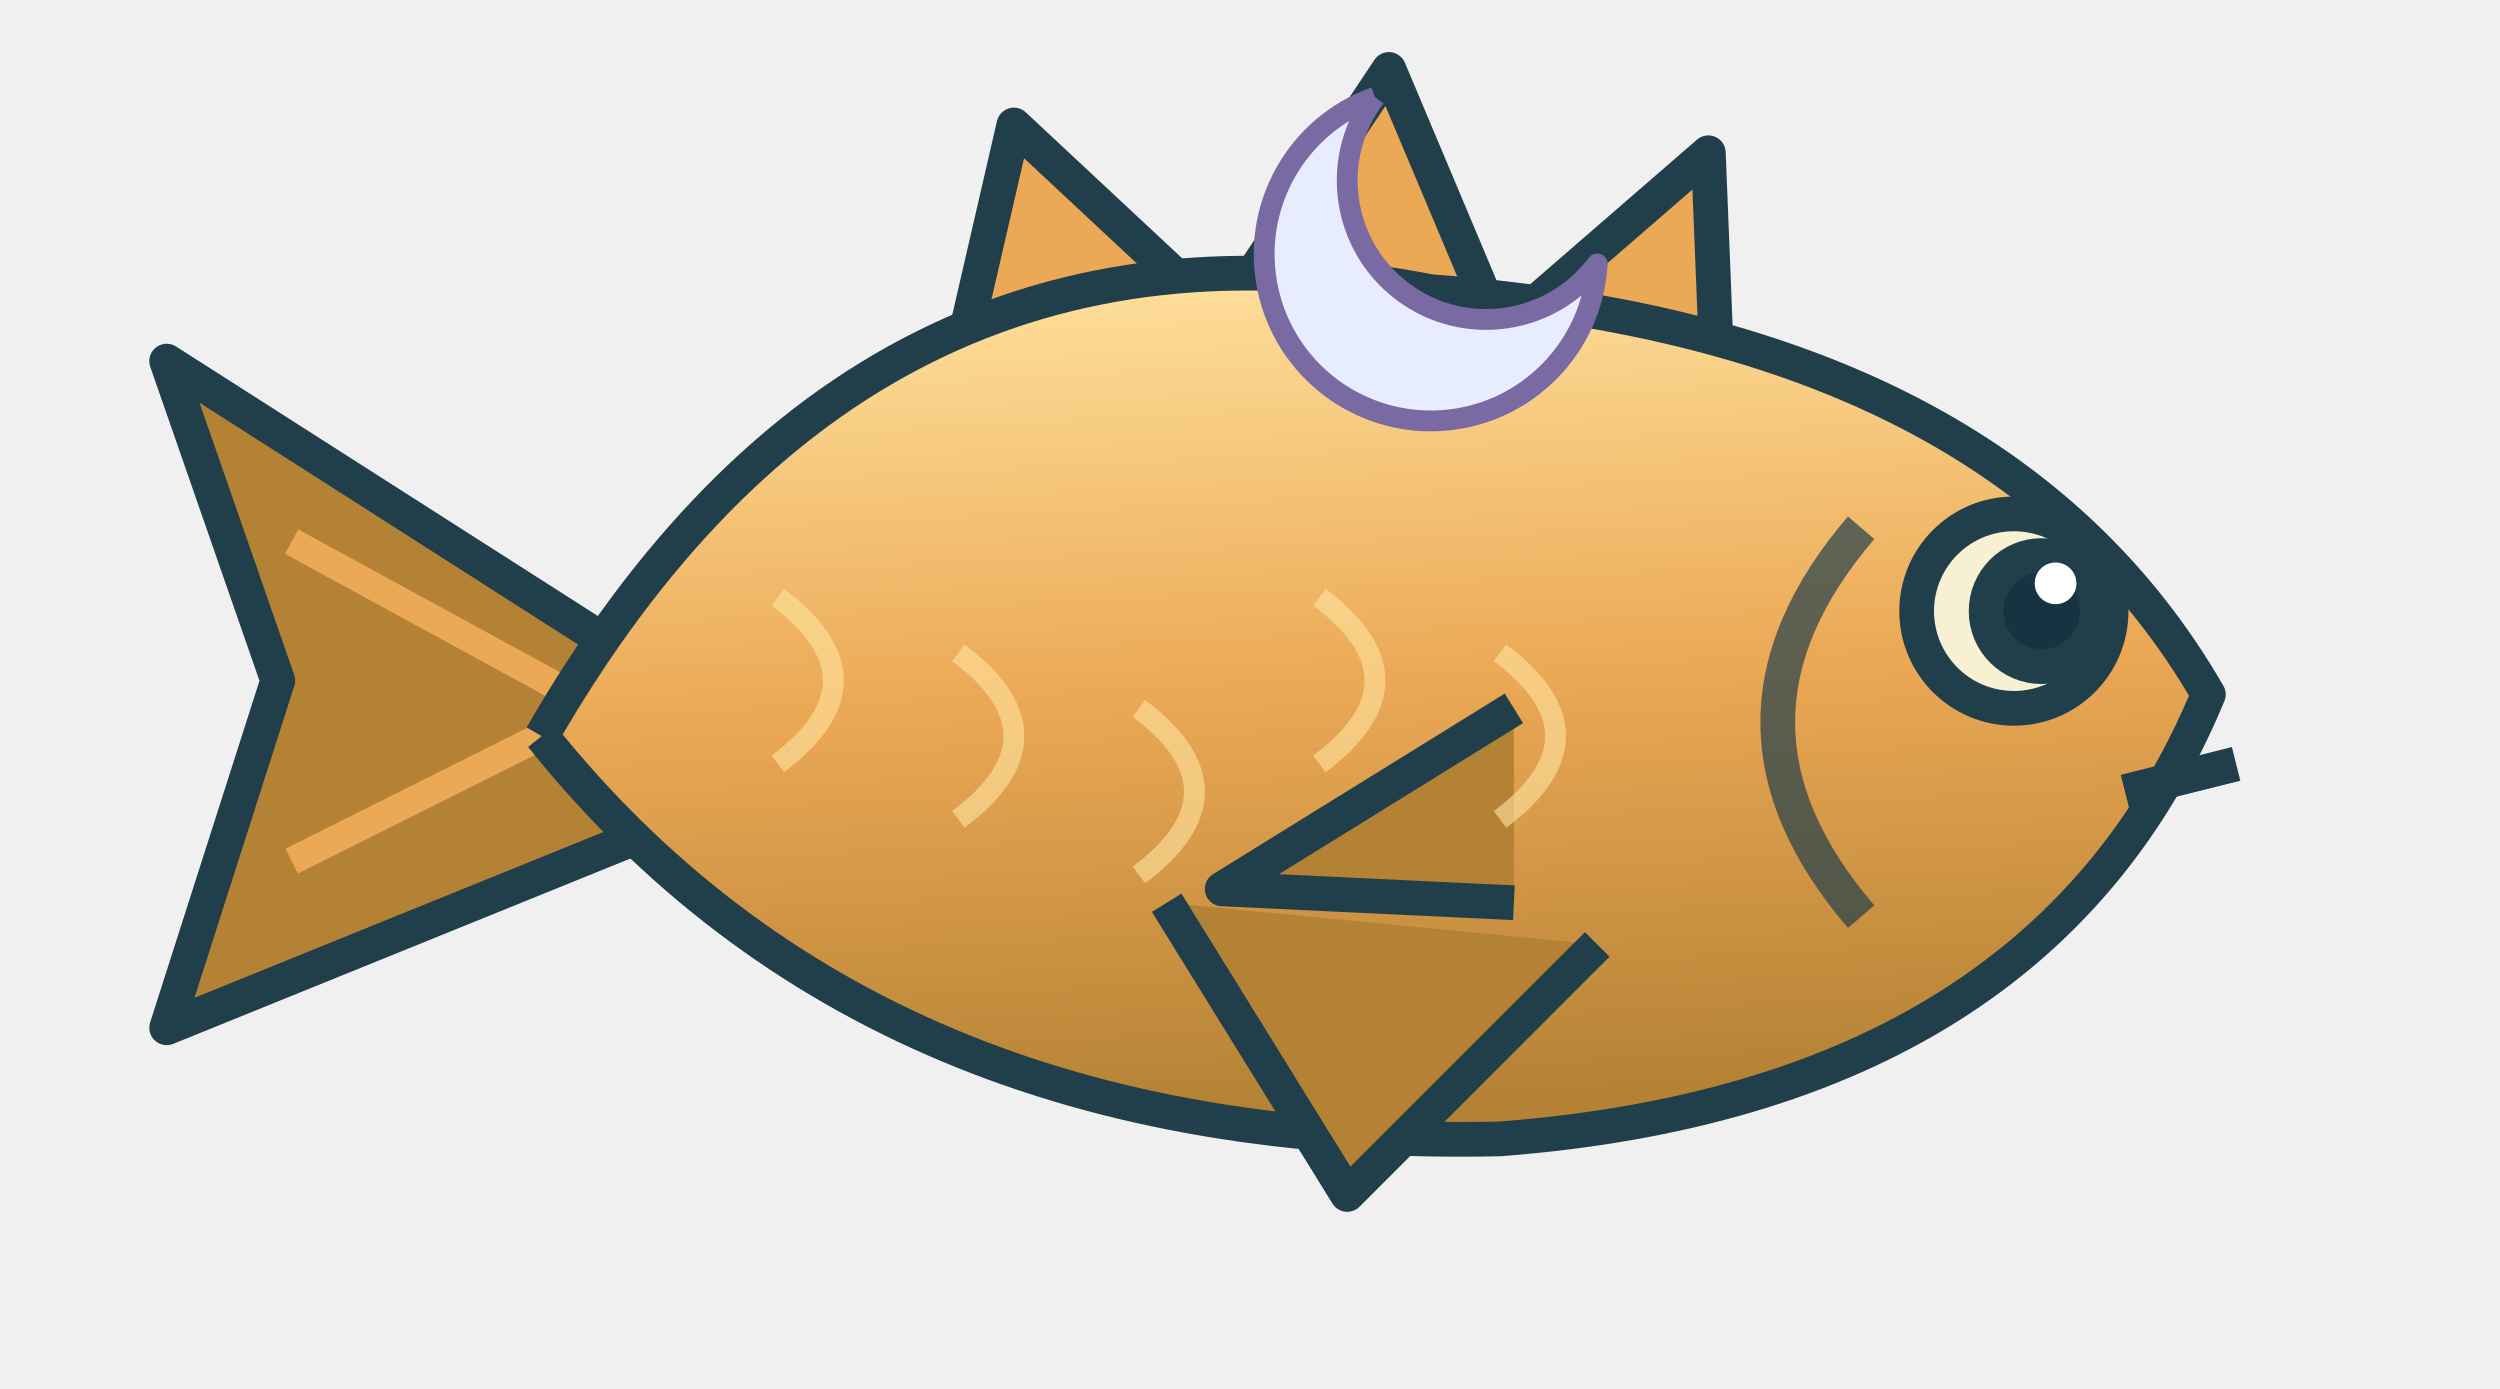
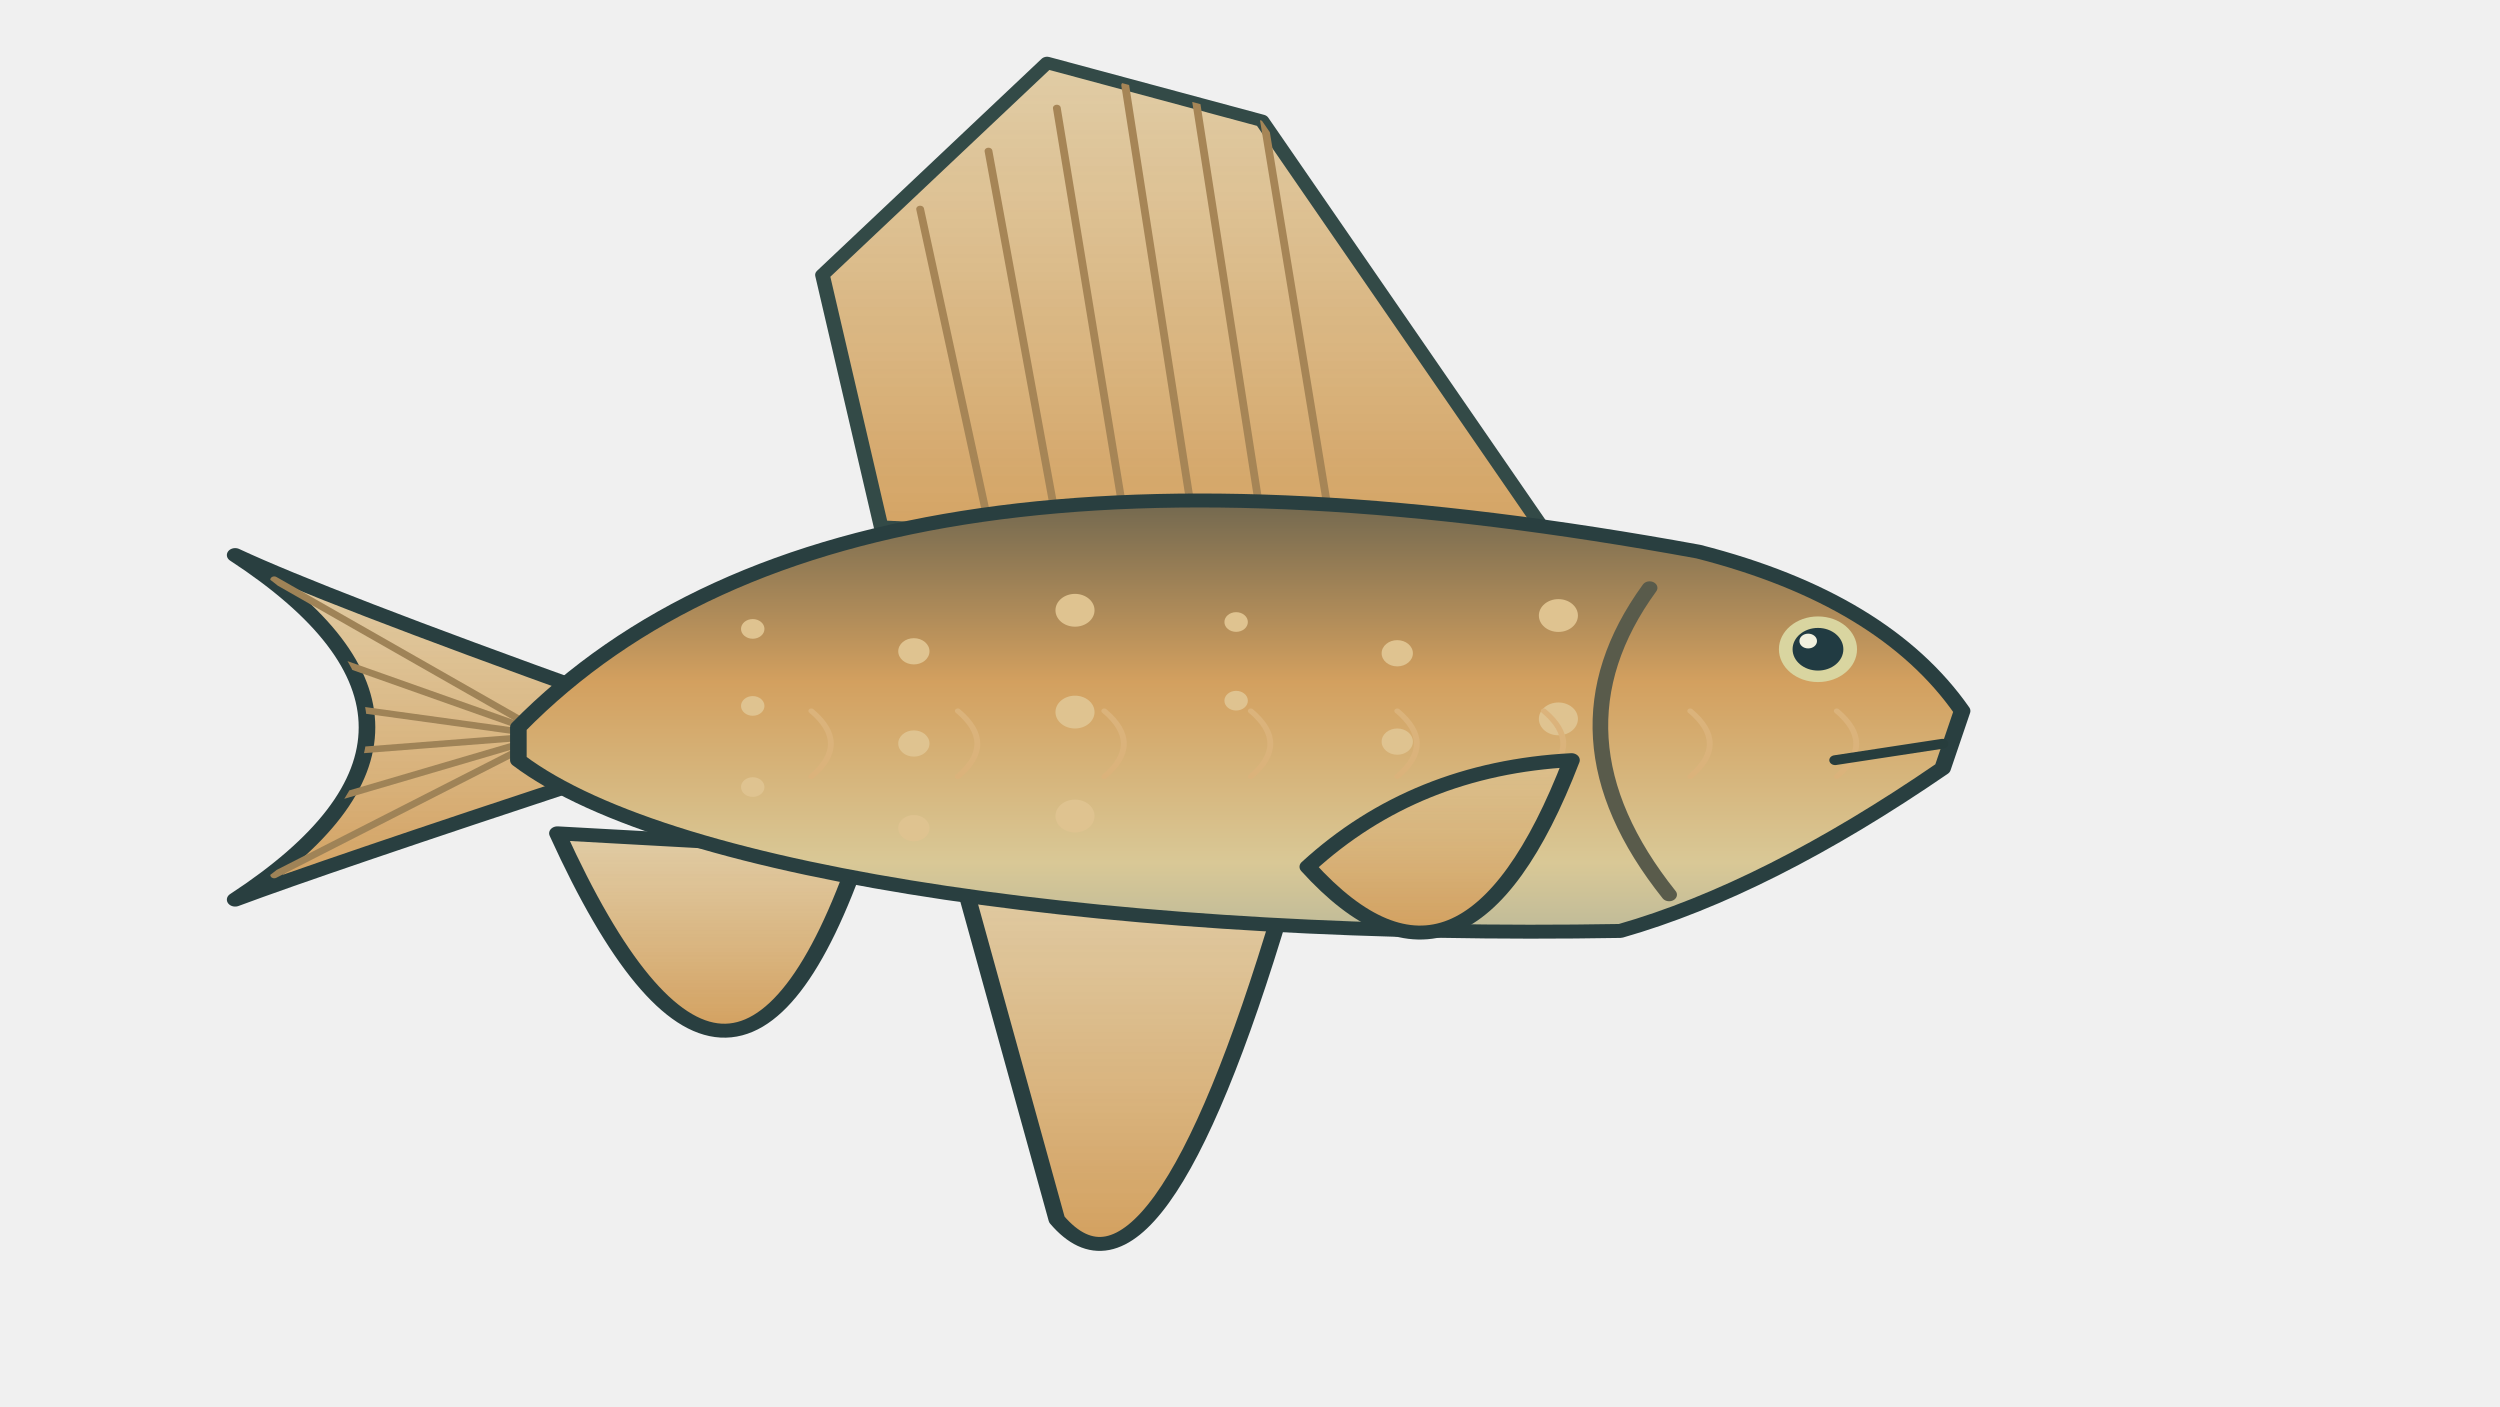
- <svg xmlns="http://www.w3.org/2000/svg" width="180" height="100" viewBox="0 0 180 100">
+ <svg xmlns="http://www.w3.org/2000/svg" width="256" height="144" viewBox="0 0 256 144">
  <defs>
-     <linearGradient id="body" x2=".1" y2="1">
-       <stop stop-color="#ffe4a1" />
-       <stop offset=".52" stop-color="#eba855" />
-       <stop offset="1" stop-color="#b48235" />
+     <linearGradient id="body" x1="0" y1="0" x2="0" y2="1">
+       <stop stop-color="#72684f" />
+       <stop offset=".42" stop-color="#d3a05f" />
+       <stop offset=".84" stop-color="#d9c896" />
+       <stop offset="1" stop-color="#bfbb99" />
    </linearGradient>
+     <linearGradient id="fin" x1="0" y1="1" x2="0" y2="0">
+       <stop stop-color="#d3a05f" />
+       <stop offset="1" stop-color="#dcc290" stop-opacity=".78" />
+     </linearGradient>
+     <clipPath id="bodyclip">
+       <path d="M 53.08 72 C 76.08 44.12 116.22 38.00 173.92 50.58 Q 192.92 56.36 200.92 70.00 L 198.92 77.00 Q 180.92 91.72 165.92 96.82 C 116.22 97.84 69.08 90.36 53.08 76 Z" />
+     </clipPath>
  </defs>
-   <g stroke="#213e4b" stroke-width="2.5" stroke-linejoin="round">
-     <path d="M48 49 12 26 20 49 12 74 49 59" fill="#b48235" />
-     <path d="M21 39 43 51 21 62" fill="none" stroke="#eba855" stroke-width="2" />
-     <path d="M67 35 73 9 88 23 100 5 108 24 123 11 124 36" fill="#eba855" />
-     <path d="M39 53 Q62 13 103 21 Q144 24 159 50 Q147 79 108 82 Q63 83 39 53" fill="url(#body)" />
-     <path d="M84 65 97 86 115 68 M109 51 88 64 109 65" fill="#b48235" />
-     <path d="M56 43 q8 6 0 12" fill="none" stroke="#ffe4a1" stroke-opacity=".6" stroke-width="1.5" />
-     <path d="M69 47 q8 6 0 12" fill="none" stroke="#ffe4a1" stroke-opacity=".6" stroke-width="1.5" />
-     <path d="M82 51 q8 6 0 12" fill="none" stroke="#ffe4a1" stroke-opacity=".6" stroke-width="1.5" />
-     <path d="M95 43 q8 6 0 12" fill="none" stroke="#ffe4a1" stroke-opacity=".6" stroke-width="1.5" />
-     <path d="M108 47 q8 6 0 12" fill="none" stroke="#ffe4a1" stroke-opacity=".6" stroke-width="1.5" />
-     <path d="M134 38 Q122 52 134 66" fill="none" opacity=".7" />
-     <circle cx="145" cy="44" r="7" fill="#f8f0d3" />
-     <circle cx="147" cy="44" r="4" fill="#173240" />
-     <circle cx="148" cy="42" r="1.5" fill="white" stroke="none" />
-     <path d="M153 57 l8 -2" fill="none" />
-     <path d="M99 7 A12 12 0 1 0 115 19 A10 10 0 0 1 99 7" fill="#e7edff" stroke="#796aa3" stroke-width="1.5" />
+   <g transform="translate(0 14) scale(1 .84)">
+     <defs>
+       <clipPath id="tailclip">
+         <path d="M 61.08 68 Q 33.08 56 24.08 51 Q 51.08 72 24.08 93 Q 33.08 89 61.08 78 Z" fill="#fff" stroke="none" stroke-width="0" stroke-linejoin="round" stroke-linecap="round" />
+       </clipPath>
+     </defs>
+     <path d="M 61.08 68 Q 33.08 56 24.08 51 Q 51.08 72 24.08 93 Q 33.08 89 61.08 78 Z" fill="url(#fin)" stroke="#293f40" stroke-width="1.7" stroke-linejoin="round" stroke-linecap="round" />
+     <defs>
+       <clipPath id="dorsalclip">
+         <path d="M90.22 47.52 L84.22 16.85 L107.22 -9.00 L129.22 -1.95 L160.22 51.60Z" fill="#fff" stroke="none" stroke-width="0" stroke-linejoin="round" stroke-linecap="round" />
+       </clipPath>
+     </defs>
+     <path d="M90.22 47.52 L84.22 16.85 L107.22 -9.00 L129.22 -1.95 L160.22 51.60Z" fill="url(#fin)" stroke="#334a47" stroke-width="1.5" stroke-linejoin="round" stroke-linecap="round" />
+     <path d="M 131.22 94.10 Q 118.22 146.00 108.22 132.00 L 98.22 89.00 Z" fill="url(#fin)" stroke="#293f40" stroke-width="1.7" stroke-linejoin="round" stroke-linecap="round" />
+     <path d="M 88.08 86.96 Q 75.08 132.0 57.08 84.92 Z" fill="url(#fin)" stroke="#293f40" stroke-width="1.7" stroke-linejoin="round" stroke-linecap="round" />
+     <path d="M 56.08 73 L 28.08 54.00" fill="none" stroke="#9f8357" stroke-width="0.8" stroke-linejoin="round" stroke-linecap="round" clip-path="url(#tailclip)" />
+     <path d="M 56.08 73 L 28.08 61.20" fill="none" stroke="#9f8357" stroke-width="0.8" stroke-linejoin="round" stroke-linecap="round" clip-path="url(#tailclip)" />
+     <path d="M 56.08 73 L 28.08 68.40" fill="none" stroke="#9f8357" stroke-width="0.8" stroke-linejoin="round" stroke-linecap="round" clip-path="url(#tailclip)" />
+     <path d="M 56.08 73 L 28.08 75.60" fill="none" stroke="#9f8357" stroke-width="0.8" stroke-linejoin="round" stroke-linecap="round" clip-path="url(#tailclip)" />
+     <path d="M 56.08 73 L 28.08 82.80" fill="none" stroke="#9f8357" stroke-width="0.8" stroke-linejoin="round" stroke-linecap="round" clip-path="url(#tailclip)" />
+     <path d="M 56.08 73 L 28.08 90.00" fill="none" stroke="#9f8357" stroke-width="0.8" stroke-linejoin="round" stroke-linecap="round" clip-path="url(#tailclip)" />
+     <path d="M 101.22 47.18 L 94.22 8.81" fill="none" stroke="#a68556" stroke-width="0.8" stroke-linejoin="round" stroke-linecap="round" clip-path="url(#dorsalclip)" />
+     <path d="M 108.22 47.18 L 101.22 1.74" fill="none" stroke="#a68556" stroke-width="0.8" stroke-linejoin="round" stroke-linecap="round" clip-path="url(#dorsalclip)" />
+     <path d="M 115.22 47.18 L 108.22 -3.50" fill="none" stroke="#a68556" stroke-width="0.8" stroke-linejoin="round" stroke-linecap="round" clip-path="url(#dorsalclip)" />
+     <path d="M 122.22 47.18 L 115.22 -6.29" fill="none" stroke="#a68556" stroke-width="0.8" stroke-linejoin="round" stroke-linecap="round" clip-path="url(#dorsalclip)" />
+     <path d="M 129.22 47.18 L 122.22 -6.29" fill="none" stroke="#a68556" stroke-width="0.8" stroke-linejoin="round" stroke-linecap="round" clip-path="url(#dorsalclip)" />
+     <path d="M 136.22 47.18 L 129.22 -3.50" fill="none" stroke="#a68556" stroke-width="0.8" stroke-linejoin="round" stroke-linecap="round" clip-path="url(#dorsalclip)" />
+     <path d="M 53.08 72 C 76.08 44.12 116.22 38.00 173.92 50.58 Q 192.92 56.36 200.92 70.00 L 198.92 77.00 Q 180.92 91.72 165.92 96.82 C 116.22 97.84 69.08 90.36 53.08 76 Z" fill="url(#body)" stroke="#293f40" stroke-width="1.7" stroke-linejoin="round" stroke-linecap="round" />
+     <g clip-path="url(#bodyclip)">
+       <circle cx="77.08" cy="60.00" r="1.20" fill="#dfc390" />
+       <circle cx="93.58" cy="62.73" r="1.60" fill="#dfc390" />
+       <circle cx="110.08" cy="57.73" r="2.00" fill="#dfc390" />
+       <circle cx="126.58" cy="59.16" r="1.20" fill="#dfc390" />
+       <circle cx="143.08" cy="62.97" r="1.60" fill="#dfc390" />
+       <circle cx="159.58" cy="58.37" r="2.00" fill="#dfc390" />
+       <circle cx="77.08" cy="69.39" r="1.20" fill="#dfc390" />
+       <circle cx="93.58" cy="73.97" r="1.60" fill="#dfc390" />
+       <circle cx="110.08" cy="70.14" r="2.00" fill="#dfc390" />
+       <circle cx="126.58" cy="68.75" r="1.20" fill="#dfc390" />
+       <circle cx="143.08" cy="73.74" r="1.60" fill="#dfc390" />
+       <circle cx="159.58" cy="70.97" r="2.00" fill="#dfc390" />
+       <circle cx="77.08" cy="79.28" r="1.20" fill="#dfc390" />
+       <circle cx="93.58" cy="84.29" r="1.60" fill="#dfc390" />
+       <circle cx="110.08" cy="82.81" r="2.00" fill="#dfc390" />
+       <path d="M 83.08 70 q 4 4 0 8" fill="none" stroke="#dbb37b" stroke-width="0.6" stroke-linejoin="round" stroke-linecap="round" />
+       <path d="M 98.08 70 q 4 4 0 8" fill="none" stroke="#dbb37b" stroke-width="0.6" stroke-linejoin="round" stroke-linecap="round" />
+       <path d="M 113.08 70 q 4 4 0 8" fill="none" stroke="#dbb37b" stroke-width="0.6" stroke-linejoin="round" stroke-linecap="round" />
+       <path d="M 128.08 70 q 4 4 0 8" fill="none" stroke="#dbb37b" stroke-width="0.6" stroke-linejoin="round" stroke-linecap="round" />
+       <path d="M 143.08 70 q 4 4 0 8" fill="none" stroke="#dbb37b" stroke-width="0.6" stroke-linejoin="round" stroke-linecap="round" />
+       <path d="M 158.08 70 q 4 4 0 8" fill="none" stroke="#dbb37b" stroke-width="0.6" stroke-linejoin="round" stroke-linecap="round" />
+       <path d="M 173.08 70 q 4 4 0 8" fill="none" stroke="#dbb37b" stroke-width="0.6" stroke-linejoin="round" stroke-linecap="round" />
+       <path d="M 188.08 70 q 4 4 0 8" fill="none" stroke="#dbb37b" stroke-width="0.6" stroke-linejoin="round" stroke-linecap="round" />
+     </g>
+     <path d="M 168.92 55.00 Q 157.92 73 170.92 92.40" fill="none" stroke="#595b4b" stroke-width="1.6" stroke-linejoin="round" stroke-linecap="round" />
+     <path d="M 160.92 76 Q 149.92 110.0 133.92 89 Q 144.92 77 160.92 76Z" fill="url(#fin)" stroke="#293f40" stroke-width="1.7" stroke-linejoin="round" stroke-linecap="round" />
+     <path d="M 198.92 74 l -11 2" fill="none" stroke="#273d3d" stroke-width="1.2" stroke-linejoin="round" stroke-linecap="round" />
+     <circle cx="186.16" cy="62.48" r="4.00" fill="#d9d5a0" />
+     <circle cx="186.16" cy="62.48" r="2.60" fill="#213b42" />
+     <circle cx="185.16" cy="61.48" r="0.90" fill="#f2f1df" />
  </g>
</svg>
